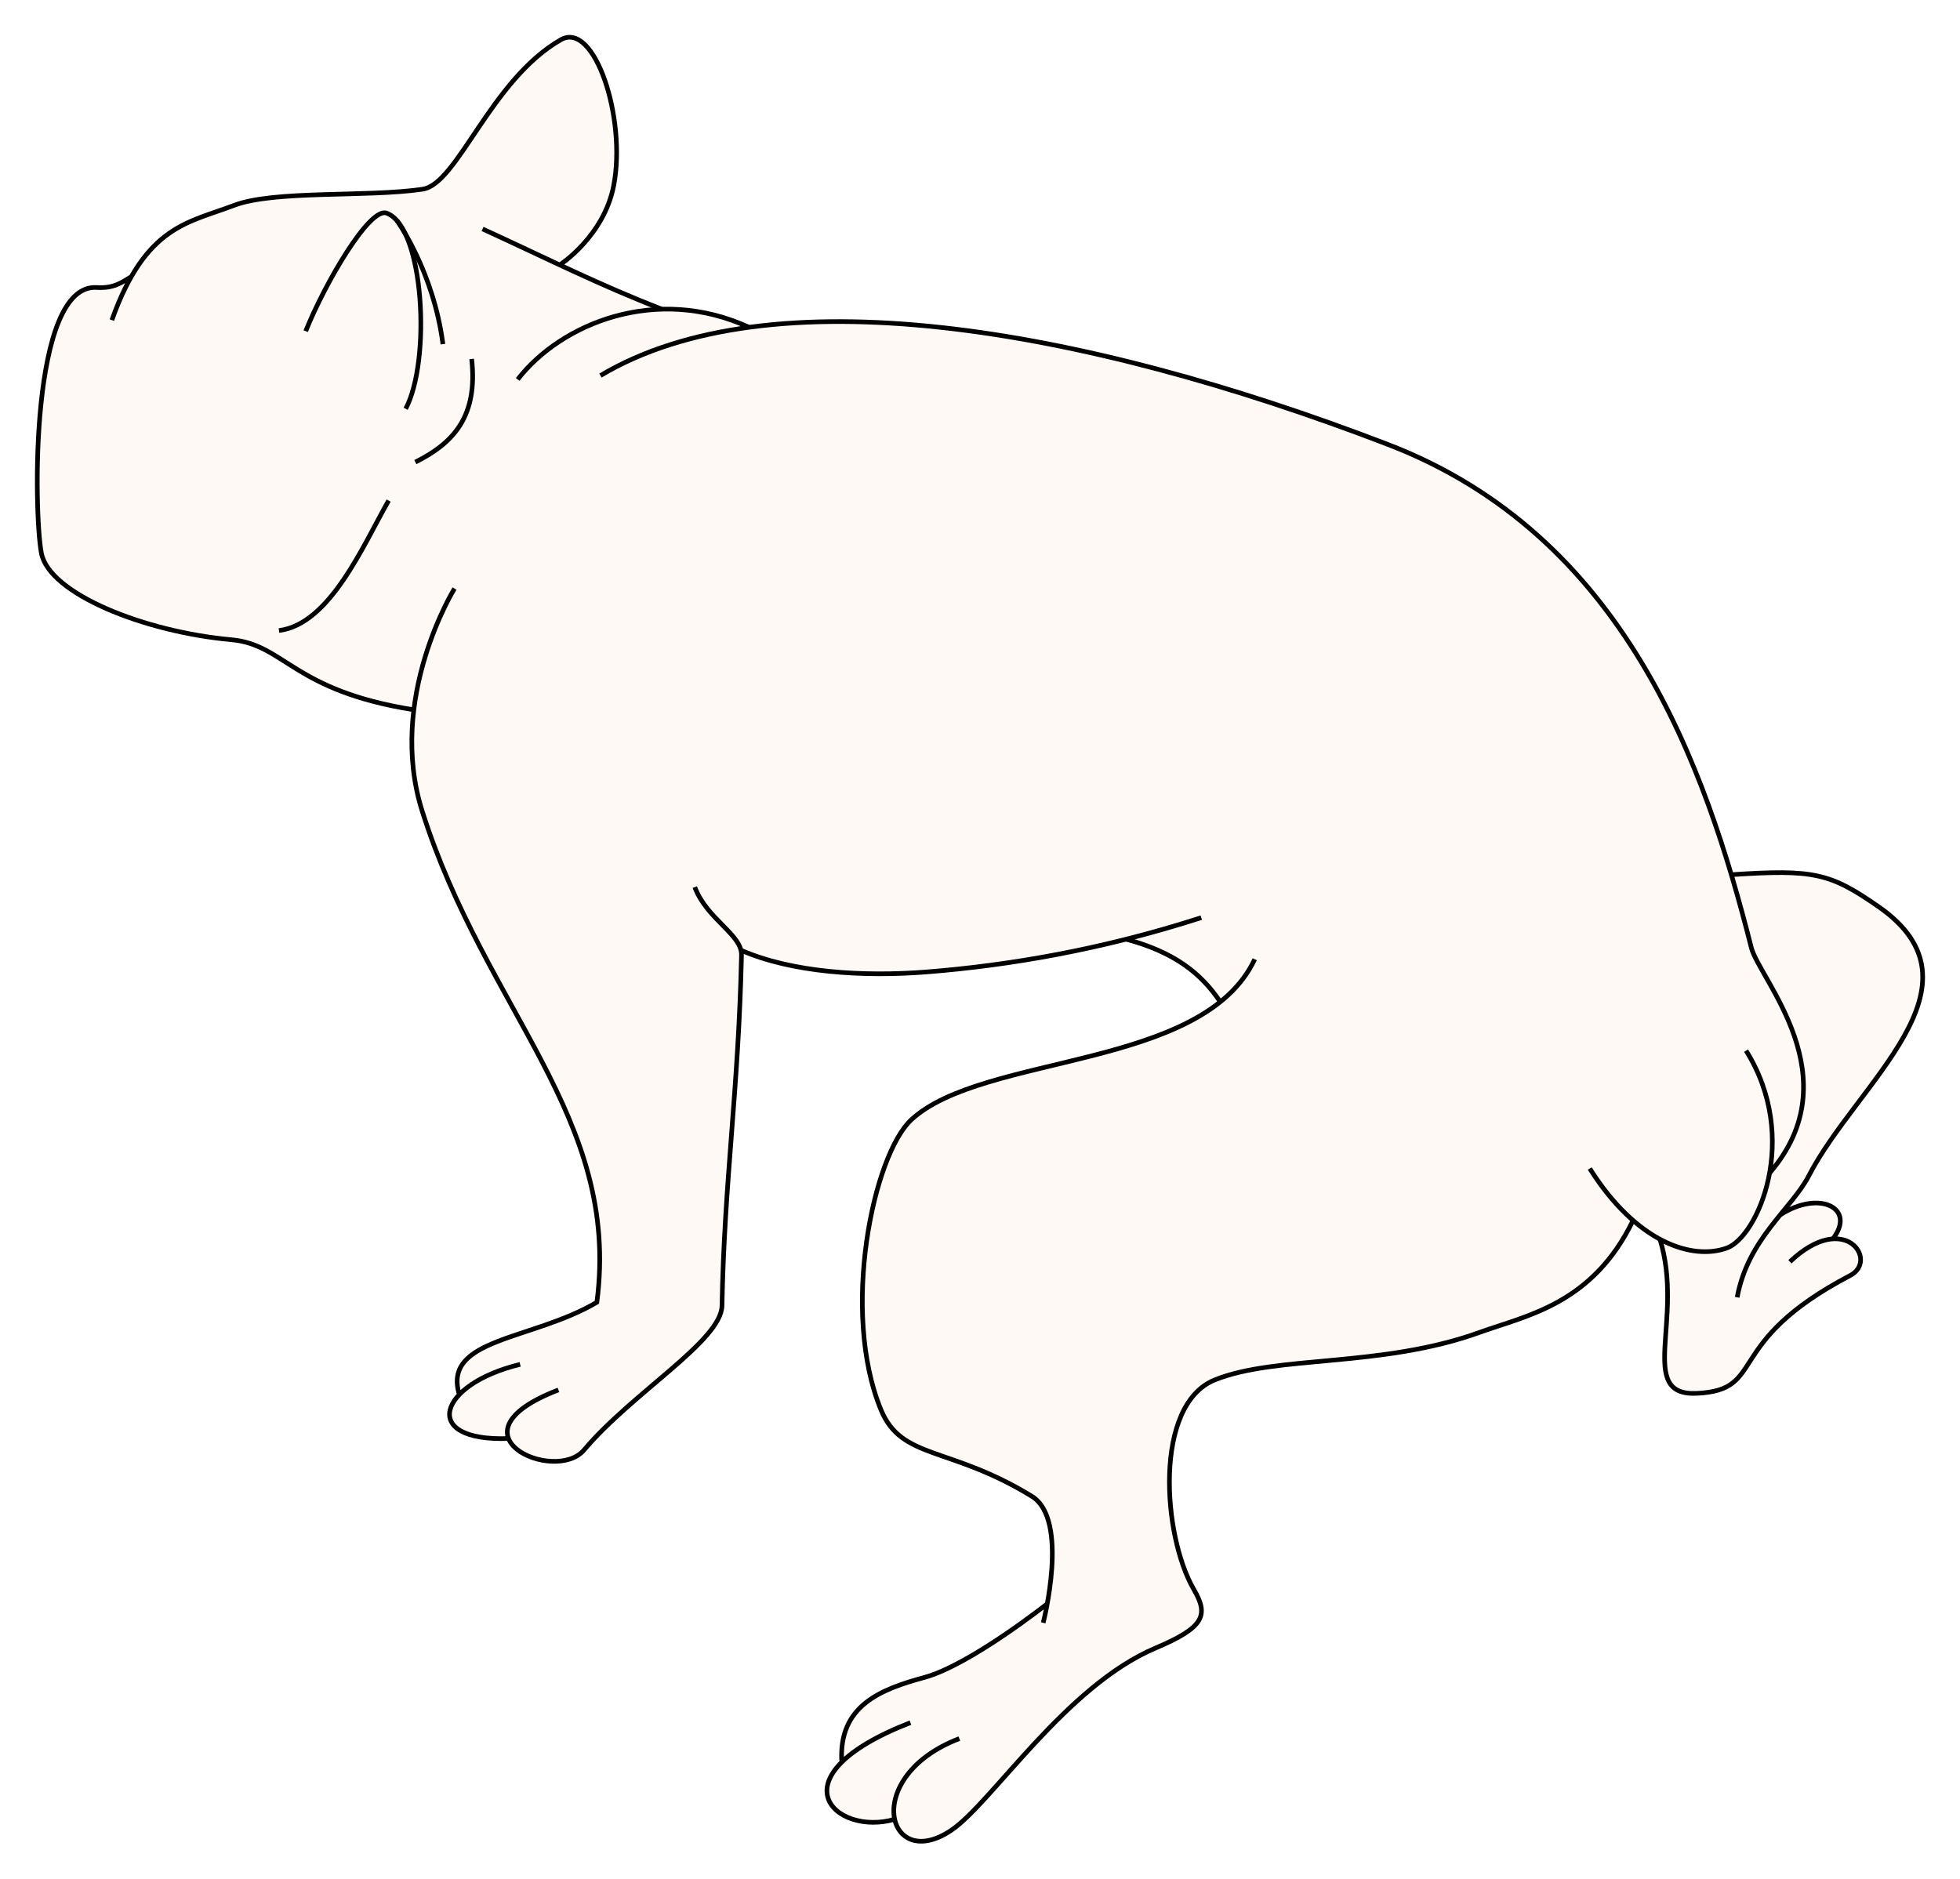
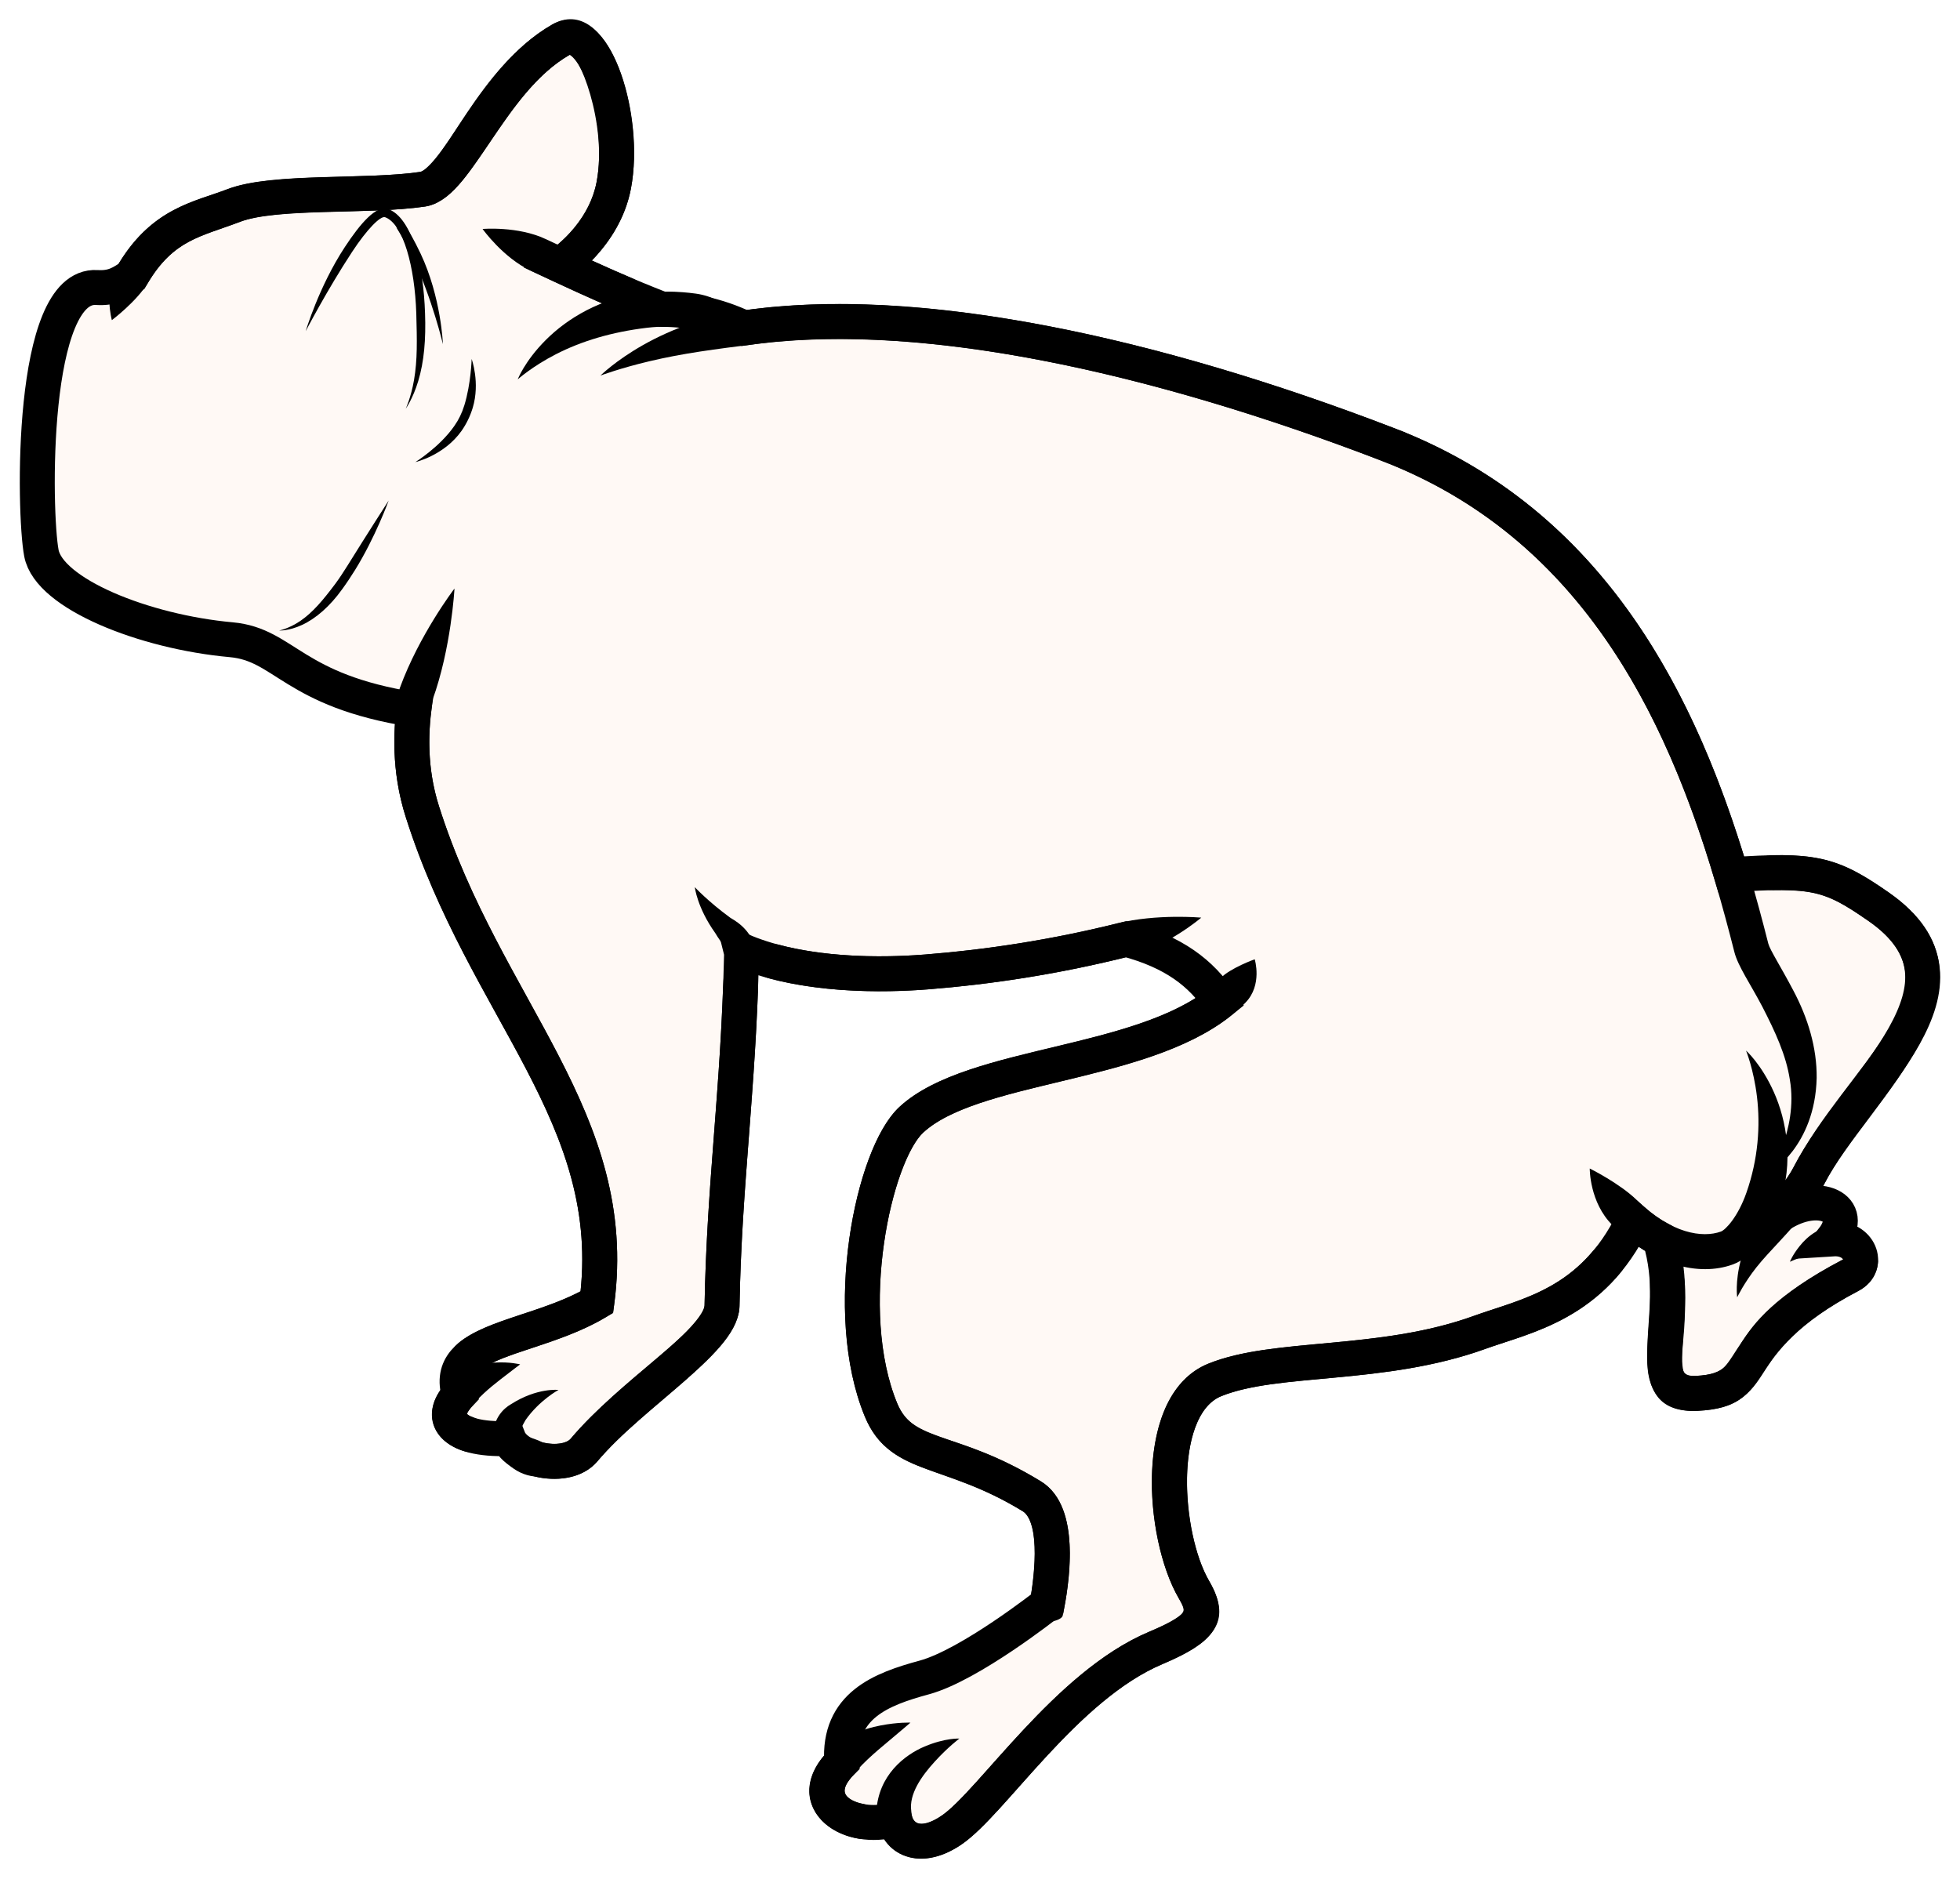
- <svg xmlns="http://www.w3.org/2000/svg" id="svg8" version="1.1" viewBox="0 0 112.121 107.473" height="107.473mm" width="112.121mm">
-   <defs id="defs2" />
-   <g style="display:inline" id="layer2" transform="translate(-38.94624,-90.79841)">
-     <path transform="scale(0.2645833)" d="m 521.527,532.311 c 0,0 0,0 0,0" style="display:inline;fill:none;stroke:#000000;stroke-width:1px;stroke-linecap:butt;stroke-linejoin:miter;stroke-opacity:1" id="path910" />
-     <path transform="scale(0.2645833)" d="M 447.26,439.279 C 396.092,419.61 345.214,408.599 308.121,414.095 c -5.95,-2.812 -11.927,-4.017 -17.724,-4.024 -8.125,-3.162 -14.822,-6.176 -22.065,-9.549 l -0.118,-0.055 c 0,0 9.583,-6.164 11.686,-17.231 2.763,-14.533 -4.154,-35.648 -11.45,-31.464 -15.21,8.722 -22.295,31.197 -29.884,32.32 -12.011,1.777 -32.104,0.172 -40.82,3.516 -7.918,3.038 -15.561,3.967 -22.11,15.31 -2.167,1.369 -3.837,2.655 -7.524,2.429 -14.478,-0.887 -13.629,48.691 -11.962,57.443 1.667,8.752 22.159,17.013 41.057,18.719 11.614,1.049 13.234,11.009 39.467,15.114 -0.83,6.757 -0.605,14.323 1.812,21.961 13.658,43.146 43.002,66.272 37.761,106.185 -13.965,8.266 -33.486,7.736 -29.76,19.978 -4.572,4.825 -1.902,9.933 10.667,9.493 1.846,4.704 12.48,7.034 16.326,2.467 10.422,-12.373 29.684,-23.601 29.824,-31.195 0.493,-26.886 3.568,-46.528 4.217,-75.8 0.008,-0.365 -0.035,-0.722 -0.122,-1.07 11.045,4.835 26.465,5.781 40.204,4.693 13.243,-1.049 27.707,-3.201 43.047,-7.065 10.372,2.756 16.241,7.335 20.391,13.54 -17.525,14.058 -53.592,13.324 -66.783,25.467 -8.247,7.592 -15.379,41.471 -6.581,62.768 4.475,10.833 14.8,7.764 32.613,18.684 6.043,3.704 4.535,16.705 3.316,23.3 0,0 -16.696,13.188 -26.57,15.872 -9.312,2.531 -18.634,6.049 -17.854,18.321 -8.532,8.506 1.712,15.185 11.461,12.39 1.042,4.507 5.786,6.72 12.295,2.285 8.734,-5.952 24.711,-31.166 44.094,-39.355 10.652,-4.5 11.498,-7.134 8.282,-12.671 -6.758,-11.635 -8.745,-39.924 4.525,-45.309 13.269,-5.386 35.991,-2.592 57.277,-10.283 10.145,-3.666 24.379,-6.06 33.176,-24.188 1.95,1.69 3.9,3.031 5.803,4.055 5.328,17.191 -5.125,33.933 7.938,33.322 15.386,-0.72 5.319,-10.884 33.202,-25.494 4.314,-2.26 2.044,-8.274 -3.752,-7.91 5.132,-6.64 -2.927,-10.669 -11.347,-5.248 2.443,-2.994 4.722,-5.641 6.151,-8.411 10.352,-20.061 39.573,-41.101 15.084,-58.16 -10.5,-7.314 -14.057,-8.118 -31.843,-6.929 -10.765,-36.105 -29.727,-75.913 -74.268,-93.035 z" style="display:inline;fill:#fff9f5;fill-opacity:1;stroke:none;stroke-width:11.339;stroke-linecap:butt;stroke-linejoin:miter;stroke-miterlimit:4;stroke-dasharray:none;stroke-opacity:1" id="path1148" />
+ <svg xmlns="http://www.w3.org/2000/svg" width="112.121mm" height="107.473mm" viewBox="0 0 112.121 107.473" version="1.1" id="svg8">
+   <defs id="defs2">
+     </defs>
+   <g transform="translate(-38.94624,-90.79841)" id="layer2" style="display:inline">
+     <path id="path910" style="display:inline;fill:none;stroke:#000000;stroke-width:1px;stroke-linecap:butt;stroke-linejoin:miter;stroke-opacity:1" d="m 521.527,532.311 c 0,0 0,0 0,0" transform="scale(0.2645833)" />
+     <path id="path1148" style="display:inline;fill:#fff9f5;fill-opacity:1;stroke:none;stroke-width:11.339;stroke-linecap:butt;stroke-linejoin:miter;stroke-miterlimit:4;stroke-dasharray:none;stroke-opacity:1" d="M 447.26,439.279 C 396.092,419.61 345.214,408.599 308.121,414.095 c -5.95,-2.812 -11.927,-4.017 -17.724,-4.024 -8.125,-3.162 -14.822,-6.176 -22.065,-9.549 l -0.118,-0.055 c 0,0 9.583,-6.164 11.686,-17.231 2.763,-14.533 -4.154,-35.648 -11.45,-31.464 -15.21,8.722 -22.295,31.197 -29.884,32.32 -12.011,1.777 -32.104,0.172 -40.82,3.516 -7.918,3.038 -15.561,3.967 -22.11,15.31 -2.167,1.369 -3.837,2.655 -7.524,2.429 -14.478,-0.887 -13.629,48.691 -11.962,57.443 1.667,8.752 22.159,17.013 41.057,18.719 11.614,1.049 13.234,11.009 39.467,15.114 -0.83,6.757 -0.605,14.323 1.812,21.961 13.658,43.146 43.002,66.272 37.761,106.185 -13.965,8.266 -33.486,7.736 -29.76,19.978 -4.572,4.825 -1.902,9.933 10.667,9.493 1.846,4.704 12.48,7.034 16.326,2.467 10.422,-12.373 29.684,-23.601 29.824,-31.195 0.493,-26.886 3.568,-46.528 4.217,-75.8 0.008,-0.365 -0.035,-0.722 -0.122,-1.07 11.045,4.835 26.465,5.781 40.204,4.693 13.243,-1.049 27.707,-3.201 43.047,-7.065 10.372,2.756 16.241,7.335 20.391,13.54 -17.525,14.058 -53.592,13.324 -66.783,25.467 -8.247,7.592 -15.379,41.471 -6.581,62.768 4.475,10.833 14.8,7.764 32.613,18.684 6.043,3.704 4.535,16.705 3.316,23.3 0,0 -16.696,13.188 -26.57,15.872 -9.312,2.531 -18.634,6.049 -17.854,18.321 -8.532,8.506 1.712,15.185 11.461,12.39 1.042,4.507 5.786,6.72 12.295,2.285 8.734,-5.952 24.711,-31.166 44.094,-39.355 10.652,-4.5 11.498,-7.134 8.282,-12.671 -6.758,-11.635 -8.745,-39.924 4.525,-45.309 13.269,-5.386 35.991,-2.592 57.277,-10.283 10.145,-3.666 24.379,-6.06 33.176,-24.188 1.95,1.69 3.9,3.031 5.803,4.055 5.328,17.191 -5.125,33.933 7.938,33.322 15.386,-0.72 5.319,-10.884 33.202,-25.494 4.314,-2.26 2.044,-8.274 -3.752,-7.91 5.132,-6.64 -2.927,-10.669 -11.347,-5.248 2.443,-2.994 4.722,-5.641 6.151,-8.411 10.352,-20.061 39.573,-41.101 15.084,-58.16 -10.5,-7.314 -14.057,-8.118 -31.843,-6.929 -10.765,-36.105 -29.727,-75.913 -74.268,-93.035 z" transform="scale(0.2645833)" />
  </g>
-   <g style="display:inline" id="layer1" transform="translate(-38.94624,-90.79841)">
-     <path id="path835" d="m 110.722,145.68 c -2.97,6.336 -15.518,5.383 -19.637,9.174 -2.182,2.009 -4.069,10.973 -1.741,16.607 1.184,2.866 3.916,2.054 8.629,4.944 2.178,1.335 0.648,7.238 0.648,7.238 m 0.232,-1.089 c 0,0 -4.421,3.506 -7.033,4.216 -2.464,0.67 -4.93,1.601 -4.719,4.842 m 3.927,-2.258 c -7.964,3.101 -4.316,6.525 -0.903,5.529 m 3.701,-4.616 c -5.684,2.177 -4.138,7.75 -0.445,5.233 2.311,-1.575 6.538,-8.246 11.667,-10.413 2.818,-1.191 3.042,-1.888 2.191,-3.353 -1.788,-3.078 -2.314,-10.563 1.197,-11.988 3.511,-1.425 9.523,-0.686 15.155,-2.721 2.684,-0.97 6.45,-1.603 8.773,-6.404 m 7.81,-2.709 c 4.721,-5.48 -0.593,-11.112 -1.042,-12.887 -2.648,-10.464 -7.253,-23.595 -20.795,-28.8 -17.753,-6.824 -35.374,-9.709 -45.042,-3.94 m 3.514,-3.798 c -3.671,-1.429 -6.289,-2.769 -10.257,-4.59 m 4.413,2.059 c 0,0 2.535,-1.631 3.092,-4.559 0.731,-3.845 -1.099,-9.432 -3.03,-8.325 -4.024,2.308 -5.899,8.254 -7.907,8.551 -3.178,0.47 -8.494,0.045 -10.8,0.93 -2.577,0.989 -5.043,1.133 -6.975,6.56 m 1.113,-2.488 c -0.562,0.342 -1.003,0.682 -1.979,0.622 -3.831,-0.235 -3.606,12.883 -3.165,15.198 0.441,2.316 5.863,4.501 10.863,4.953 3.073,0.277 3.501,2.913 10.441,4.009" style="fill:none;stroke:#000000;stroke-width:0.265px;stroke-linecap:butt;stroke-linejoin:miter;stroke-opacity:1" />
-     <path id="path837" d="m 107.664,143.299 c -5.661,1.826 -10.971,2.73 -15.694,3.105 -3.635,0.288 -7.715,0.038 -10.637,-1.241" style="fill:none;stroke:#000000;stroke-width:0.265px;stroke-linecap:butt;stroke-linejoin:miter;stroke-opacity:1" />
-     <path id="path839" d="m 78.692,141.554 c 0.69,1.843 2.699,2.707 2.672,3.891 -0.172,7.745 -0.985,12.942 -1.116,20.055 -0.037,2.009 -5.133,4.98 -7.891,8.254 -1.657,1.967 -8.073,-0.902 -1.465,-3.435 m -2.191,-1.461 c -4.697,1.128 -5.777,4.424 -0.664,4.241 m -2.815,-2.516 c -0.992,-3.233 4.173,-3.092 7.868,-5.279 1.387,-10.56 -6.377,-16.679 -9.991,-28.095 -2.046,-6.464 1.847,-12.737 1.847,-12.737" style="fill:none;stroke:#000000;stroke-width:0.265px;stroke-linecap:butt;stroke-linejoin:miter;stroke-opacity:1" />
-     <path id="path841" d="m 103.364,144.533 c 2.739,0.731 4.292,1.942 5.388,3.586" style="fill:none;stroke:#000000;stroke-width:0.265px;stroke-linecap:butt;stroke-linejoin:miter;stroke-opacity:1" />
-     <path id="path843" d="m 81.796,109.524 c -5.301,-2.442 -10.746,-0.232 -13.235,2.981" style="fill:none;stroke:#000000;stroke-width:0.265px;stroke-linecap:butt;stroke-linejoin:miter;stroke-opacity:1" />
-     <path id="path849" d="m 56.434,109.745 c 1.096,-2.739 3.648,-7.108 4.626,-6.754 2.154,0.78 2.554,8.455 1.093,11.194" style="fill:none;stroke:#000000;stroke-width:0.265px;stroke-linecap:butt;stroke-linejoin:miter;stroke-opacity:1" />
-     <path id="path851" d="m 61.658,103.426 c 0,0 2.078,2.861 2.626,7.061" style="fill:none;stroke:#000000;stroke-width:0.265px;stroke-linecap:butt;stroke-linejoin:miter;stroke-opacity:1" />
-     <path id="path853" d="m 62.706,117.236 c 2.191,-1.096 3.587,-2.614 3.221,-5.901" style="fill:none;stroke:#000000;stroke-width:0.265px;stroke-linecap:butt;stroke-linejoin:miter;stroke-opacity:1" />
-     <path id="path855" d="m 54.904,126.873 c 2.922,-0.365 4.814,-4.88 6.275,-7.436" style="fill:none;stroke:#000000;stroke-width:0.265px;stroke-linecap:butt;stroke-linejoin:miter;stroke-opacity:1" />
-     <path id="path857" d="m 137.987,140.841 c 4.706,-0.314 5.647,-0.101 8.425,1.834 6.479,4.514 -1.252,10.08 -3.991,15.388 -0.982,1.902 -3.478,3.586 -4.1,6.958" style="fill:none;stroke:#000000;stroke-width:0.265px;stroke-linecap:butt;stroke-linejoin:miter;stroke-opacity:1" />
-     <path id="path859" d="m 129.887,157.652 c 2.667,4.235 5.863,5.265 7.843,4.549 1.769,-0.64 4.235,-6.275 1.098,-11.294" style="fill:none;stroke:#000000;stroke-width:0.265px;stroke-linecap:butt;stroke-linejoin:miter;stroke-opacity:1" />
-     <path id="path861" d="m 133.902,161.698 c 1.412,4.549 -1.354,8.979 2.102,8.817 4.071,-0.191 1.407,-2.88 8.785,-6.745 1.639,-0.859 -0.314,-3.765 -3.451,-0.784" style="fill:none;stroke:#000000;stroke-width:0.265px;stroke-linecap:butt;stroke-linejoin:miter;stroke-opacity:1" />
-     <path id="path863" d="m 140.782,160.304 c 2.24,-1.45 4.372,-0.383 3.011,1.374" style="fill:none;stroke:#000000;stroke-width:0.265px;stroke-linecap:butt;stroke-linejoin:miter;stroke-opacity:1" />
+   <g transform="translate(-38.94624,-90.79841)" id="layer1" style="display:inline">
+     <path id="path985" d="m 46.458,106.626 c -0.562,0.342 -1.003,0.682 -1.979,0.622 -3.831,-0.235 -3.606,12.883 -3.165,15.198 0.441,2.316 5.863,4.501 10.863,4.953 3.073,0.277 3.501,2.913 10.441,4.009" style="fill:none;stroke:#000000;stroke-width:0.265px;stroke-linecap:butt;stroke-linejoin:miter;stroke-opacity:1" />
+     <path id="path983" d="m 70.624,104.97 c -0.143,0.012 0.202,0.691 0.301,0.915 0,0 0,0 0,0 0.021,0.047 0.039,0.071 0.039,0.071 0,0 0.015,0.027 0.051,0.064 0,0 0,0 0,0 0.16,0.165 0.743,0.711 0.826,0.537 0.754,-0.578 2.689,-2.294 3.198,-4.973 0.81,-4.261 -1.27,-11.237 -4.509,-9.379 -4.228,2.424 -6.252,8.237 -7.556,8.43 -3.116,0.461 -8.561,0.045 -11.012,0.986 -1.859,0.713 -4.308,1.053 -6.255,4.309 -0.858,1.442 -0.362,3.184 -0.362,3.184 0,0 1.42,-1.064 2.078,-2.158 1.458,-2.438 2.991,-2.6 5.255,-3.468 2.161,-0.829 7.349,-0.395 10.589,-0.875 2.677,-0.396 4.427,-6.476 8.258,-8.673 0.459,-0.263 2.192,3.893 1.55,7.271 -0.381,2.006 -1.871,3.315 -2.45,3.759 z" style="fill:#000000;stroke:none;stroke-width:0.265px;stroke-linecap:butt;stroke-linejoin:miter;stroke-opacity:1;fill-rule:nonzero" />
+     <path id="path981" d="m 74.324,108.558 c 1.066,0.451 2.485,-0.07 2.485,-0.07 0,0 -0.689,-1.342 -1.706,-1.772 -1.687,-0.714 -3.228,-1.435 -4.953,-2.245 -1.589,-0.746 -3.598,-0.573 -3.598,-0.573 0,0 1.169,1.642 2.748,2.384 1.727,0.811 3.3,1.547 5.024,2.276 z" style="fill:#000000;fill-rule:nonzero;stroke:none;stroke-width:0.265px;stroke-linecap:butt;stroke-linejoin:miter;stroke-opacity:1" />
+     <path id="path979" d="m 139.754,148.381 c 0.754,1.47 1.365,2.787 1.579,4.184 0,0 0,0 0,0 0.255,1.47 -0.071,2.865 -0.431,3.829 -0.363,0.972 -0.728,1.518 -0.728,1.518 0,0 2.602,-1.516 2.694,-5.444 0,0 0,0 0,0 0.018,-1.713 -0.497,-3.43 -1.343,-5.015 -0.69,-1.318 -1.331,-2.305 -1.425,-2.673 -2.668,-10.543 -7.381,-24.097 -21.405,-29.488 -13.26,-5.097 -26.572,-8.055 -36.635,-6.811 -2.497,0.302 -4.67,1.119 -6.323,2.055 -1.588,0.899 -2.443,1.75 -2.443,1.75 0,0 1.129,-0.425 2.811,-0.822 1.955,-0.462 3.668,-0.677 6.201,-0.998 9.614,-1.188 22.544,1.646 35.672,6.693 13.058,5.02 17.556,17.727 20.184,28.112 0.205,0.809 0.931,1.847 1.591,3.11 z" style="fill:#000000;fill-rule:nonzero;stroke:none;stroke-width:0.265px;stroke-linecap:butt;stroke-linejoin:miter;stroke-opacity:1" />
+     <path id="path977" d="m 91.076,194.424 c -0.145,-0.974 0.576,-2.001 1.348,-2.847 0.762,-0.836 1.403,-1.311 1.403,-1.311 0,0 -0.804,-0.047 -1.99,0.454 -1.157,0.489 -2.649,1.649 -2.76,3.733 0.034,2.407 2.383,3.567 4.868,1.873 2.542,-1.732 6.55,-8.23 11.493,-10.318 3.238,-1.368 3.923,-2.614 2.667,-4.776 -1.574,-2.711 -2.003,-9.459 0.708,-10.559 3.271,-1.327 9.343,-0.62 15.118,-2.707 2.035,-0.735 5.201,-1.383 7.651,-4.283 1.089,-1.293 0.783,-3.061 0.783,-3.061 0,0 -1.528,0.848 -2.311,1.771 -2.029,2.402 -4.542,2.876 -6.802,3.692 -5.489,1.983 -11.44,1.212 -15.191,2.735 -4.31,1.749 -3.687,9.971 -1.686,13.417 0.436,0.751 0.673,0.92 -1.716,1.929 -5.315,2.245 -9.761,9.09 -11.841,10.507 -1.384,0.943 -1.735,0.283 -1.742,-0.249 z" style="fill:#000000;fill-rule:nonzero;stroke:none;stroke-width:0.265px;stroke-linecap:butt;stroke-linejoin:miter;stroke-opacity:1" />
+     <path id="path975" d="m 87.532,192.628 c 0.587,-0.826 1.475,-1.572 2.221,-2.194 0.746,-0.622 1.275,-1.08 1.275,-1.08 0,0 -0.686,-0.033 -1.701,0.16 -1.012,0.192 -2.384,0.665 -3.38,1.895 -1.652,2.147 -0.182,4.141 2.009,4.561 1.444,0.272 2.17,-1.087 2.17,-1.087 0,0 -1.206,-0.76 -1.793,-0.877 -0.893,-0.171 -1.408,-0.588 -0.801,-1.378 z" style="fill:#000000;fill-rule:nonzero;stroke:none;stroke-width:0.265px;stroke-linecap:butt;stroke-linejoin:miter;stroke-opacity:1" />
+     <path id="path973" d="m 98.853,182.554 c 0,0 -4.421,3.506 -7.033,4.216 -2.464,0.67 -4.93,1.601 -4.719,4.842" style="fill:none;stroke:#000000;stroke-width:0.265px;stroke-linecap:butt;stroke-linejoin:miter;stroke-opacity:1" />
+     <path id="path835" d="m 110.195,148.159 c 0.982,-1.006 0.527,-2.478 0.527,-2.478 0,0 -1.392,0.498 -1.96,1.084 -4.032,4.143 -14.356,3.674 -18.354,7.355 -2.594,2.388 -4.417,11.845 -1.988,17.725 1.388,3.359 4.508,2.642 9.031,5.414 1.062,0.651 0.645,4.056 0.333,5.558 -0.031,0.151 0.188,0.355 0.408,0.527 0.116,0.107 0.395,0.283 0.409,0.292 0.023,0.01 0.019,0.009 0.019,0.009 0,0 -0.003,-2.2e-4 0.021,0.002 0.068,-0.005 0.316,-0.022 0.5,-0.08 0.276,-0.063 0.565,-0.176 0.6,-0.343 0.332,-1.603 1.145,-6.203 -1.246,-7.669 -4.909,-3.009 -7.252,-2.113 -8.227,-4.473 -2.227,-5.39 -0.275,-13.861 1.494,-15.49 3.413,-3.141 13.925,-2.799 18.433,-7.432 z" style="fill:#000000;fill-rule:nonzero;stroke:none;stroke-width:0.265px;stroke-linecap:butt;stroke-linejoin:miter;stroke-opacity:1" />
+     <path style="fill:#000000;fill-rule:nonzero;stroke:none;stroke-width:0.265px;stroke-linecap:butt;stroke-linejoin:miter;stroke-opacity:1" d="m 103.349,145.567 c 2.362,-0.586 4.315,-2.269 4.315,-2.269 0,0 -2.557,-0.228 -4.796,0.327 -3.905,0.968 -7.593,1.512 -10.977,1.78 -2.846,0.225 -5.889,0.114 -8.421,-0.562 -0.839,-0.225 -2.137,0.319 -2.137,0.319 0,0 0.53,1.324 1.621,1.614 2.782,0.743 6.124,0.859 9.095,0.624 3.482,-0.276 7.28,-0.836 11.3,-1.833 z" id="path837" />
+     <path id="path961" d="m 65.151,167.657 c -0.74,0.692 -0.74,1.608 -0.518,2.168 0.226,0.569 0.588,0.757 0.588,0.757 0,0 0.139,-0.376 0.402,-0.714 0.296,-0.381 0.576,-0.546 0.818,-0.684 1.166,-0.986 4.449,-1.418 7.157,-3.021 a 11.422,11.422 0 0 0 0.415,-0.258 21.083,21.083 0 0 0 0.068,-0.473 c 1.438,-10.956 -6.485,-17.332 -10.029,-28.527 -0.687,-2.169 -0.651,-4.333 -0.314,-6.23 l -0.049,0.165 c 1.066,-2.946 1.253,-6.318 1.256,-6.37 0,0 0,0 0,0 -9e-6,-4.1e-4 -7e-6,-3.1e-4 -7e-6,-3.1e-4 0,0 5e-5,-3e-5 -3.03e-4,1.6e-4 0,0 0,0 0,0 -0.03,0.039 -2.018,2.652 -3.126,5.69 l -0.049,0.165 c -0.378,2.129 -0.431,4.633 0.376,7.183 3.684,11.637 11.288,17.498 9.953,27.663 l 0.482,-0.73 c -2.451,1.451 -5.761,1.804 -7.429,3.214 z" style="fill:#000000;fill-rule:nonzero;stroke:none;stroke-width:0.265px;stroke-linecap:butt;stroke-linejoin:miter;stroke-opacity:1" />
+     <path id="path959" d="m 65.813,171.426 c 0.43,-0.634 1.136,-1.22 1.77,-1.714 0.635,-0.494 1.118,-0.854 1.118,-0.854 0,0 -0.57,-0.155 -1.46,-0.104 -0.889,0.05 -2.15,0.407 -3.013,1.453 -1.055,1.371 -0.647,2.935 1.126,3.571 1.53,0.519 2.683,-0.679 2.683,-0.679 0,0 -0.313,-0.232 -0.73,-0.497 -0.391,-0.248 -0.92,-0.567 -1.278,-0.707 -0.487,-0.175 -0.406,-0.222 -0.217,-0.469 z" style="fill:#000000;fill-rule:nonzero;stroke:none;stroke-width:0.265px;stroke-linecap:butt;stroke-linejoin:miter;stroke-opacity:1" />
+     <path id="path839" d="m 82.305,147.472 c 0.025,-0.678 0.006,-1.355 -0.042,-2.008 -0.206,-1.3 -1.02,-1.861 -1.527,-2.149 -1.301,-0.952 -2.043,-1.761 -2.043,-1.761 0,0 0.13,1.17 1.167,2.624 0.343,0.589 0.848,1.09 0.608,1.247 -0.077,0.639 -0.136,1.306 -0.161,1.973 -0.249,6.66 -0.937,11.567 -1.057,18.084 -0.025,1.353 -4.82,4.261 -7.656,7.628 -0.224,0.266 -0.854,0.395 -1.594,0.217 -0.594,-0.308 -1.284,-0.369 -1.203,-0.592 -0.137,-0.07 0.032,-0.378 0.211,-0.691 0.793,-1.135 1.886,-1.725 1.886,-1.725 0,0 -1.22,-0.139 -2.711,0.813 -0.457,0.261 -0.941,0.772 -1.042,1.672 0.153,1.417 1.278,2.368 2.39,2.467 1.167,0.282 2.709,0.177 3.593,-0.872 2.684,-3.186 8.078,-6.251 8.126,-8.879 0.118,-6.456 0.805,-11.336 1.056,-18.046 z" style="fill:#000000;fill-rule:nonzero;stroke:none;stroke-width:0.265px;stroke-linecap:butt;stroke-linejoin:miter;stroke-opacity:1" />
+     <path style="fill:none;stroke:#000000;stroke-width:0.265px;stroke-linecap:butt;stroke-linejoin:miter;stroke-opacity:1" d="m 103.364,144.533 c 2.739,0.731 4.292,1.942 5.388,3.586" id="path841" />
+     <path style="fill:#000000;fill-rule:nonzero;stroke:none;stroke-width:0.265px;stroke-linecap:butt;stroke-linejoin:miter;stroke-opacity:1" d="m 78.485,109.579 c 1.397,0.193 3.31,-0.054 3.31,-0.054 0,0 -1.102,-1.657 -3.035,-1.927 -1.034,-0.144 -2.051,-0.147 -3.029,-0.034 -2.407,0.27 -4.343,1.459 -5.576,2.698 -1.2,1.206 -1.594,2.243 -1.594,2.243 0,0 0.822,-0.741 2.189,-1.442 1.457,-0.748 3.189,-1.271 5.211,-1.513 0.817,-0.094 1.664,-0.091 2.525,0.028 z" id="path843" />
+     <path style="fill:#000000;fill-rule:nonzero;stroke:none;stroke-width:0.265px;stroke-linecap:butt;stroke-linejoin:miter;stroke-opacity:1" d="m 58.672,104.933 c -1.485,2.261 -2.238,4.812 -2.238,4.812 0,0 1.22,-2.352 2.656,-4.538 0.859,-1.308 1.628,-2.074 1.885,-1.981 1.038,0.376 1.7,2.838 1.785,5.503 0.042,1.541 0.069,2.653 -0.129,3.808 -0.174,1.011 -0.478,1.649 -0.478,1.649 0,0 0.414,-0.574 0.72,-1.592 0.332,-1.105 0.443,-2.377 0.387,-3.881 -0.087,-2.709 -0.737,-5.458 -2.115,-5.957 -0.676,-0.245 -1.601,0.849 -2.473,2.177 z" id="path849" />
+     <path style="fill:#000000;fill-rule:nonzero;stroke:none;stroke-width:0.265px;stroke-linecap:butt;stroke-linejoin:miter;stroke-opacity:1" d="m 62.09,103.624 c -0.097,-0.153 -0.345,-0.193 -0.417,-0.201 0,0 0,0 0,0 -0.011,-0.001 -0.015,0.003 -0.015,0.003 0,0 -0.005,0.002 -0.008,0.013 0,0 0,0 0,0 -0.015,0.065 -0.071,0.313 0.017,0.452 0.205,0.323 0.536,0.883 0.89,1.635 1.118,2.375 1.726,4.961 1.726,4.961 0,0 -0.096,-2.674 -1.274,-5.174 -0.365,-0.774 -0.706,-1.352 -0.92,-1.69 z" id="path851" />
+     <path style="fill:#000000;fill-rule:nonzero;stroke:none;stroke-width:0.265px;stroke-linecap:butt;stroke-linejoin:miter;stroke-opacity:1" d="m 64.94,115.162 c -0.84,1.214 -2.234,2.074 -2.234,2.074 0,0 1.641,-0.373 2.643,-1.787 0.273,-0.39 0.489,-0.826 0.64,-1.321 0.431,-1.435 -0.062,-2.792 -0.062,-2.792 0,0 -0.037,1.412 -0.417,2.647 -0.135,0.444 -0.328,0.834 -0.571,1.18 z" id="path853" />
+     <path style="fill:#000000;fill-rule:nonzero;stroke:none;stroke-width:0.265px;stroke-linecap:butt;stroke-linejoin:miter;stroke-opacity:1" d="m 58.118,124.211 c -0.702,0.937 -1.295,1.643 -2.015,2.128 -0.647,0.436 -1.198,0.534 -1.198,0.534 0,0 0.56,0.032 1.318,-0.32 0.811,-0.377 1.607,-1.079 2.299,-2.047 0.254,-0.348 0.497,-0.715 0.73,-1.089 1.17,-1.887 1.928,-3.981 1.928,-3.981 0,0 -1.205,1.869 -2.353,3.718 -0.227,0.366 -0.463,0.722 -0.708,1.057 z" id="path855" />
+     <path style="fill:#000000;fill-rule:nonzero;stroke:none;stroke-width:0.265px;stroke-linecap:butt;stroke-linejoin:miter;stroke-opacity:1" d="m 140.388,139.725 c -1.267,0.021 -2.4,1.115 -2.4,1.115 0,0 1.28,0.902 2.433,0.884 2.514,-0.041 3.292,0.288 5.421,1.77 5.559,3.873 -1.243,8.169 -4.308,14.109 -0.181,0.351 -0.435,0.71 -0.758,1.121 -1.097,1.357 -1.875,2.781 -2.243,4.15 -0.344,1.282 -0.211,2.146 -0.211,2.146 0,0 0.369,-0.789 1.097,-1.712 0.736,-0.932 1.915,-2.021 2.929,-3.348 0.353,-0.45 0.699,-0.93 0.962,-1.439 2.414,-4.679 11.068,-11.517 3.674,-16.667 -2.317,-1.614 -3.632,-2.177 -6.596,-2.129 z" id="path857" />
+     <path style="fill:#000000;fill-rule:nonzero;stroke:none;stroke-width:0.265px;stroke-linecap:butt;stroke-linejoin:miter;stroke-opacity:1" d="m 132.589,159.468 c -1.001,-0.979 -2.702,-1.816 -2.702,-1.816 0,0 -0.02,1.941 1.3,3.242 2.329,2.288 4.925,2.955 6.883,2.247 1.164,-0.421 2.102,-1.816 2.673,-3.46 0.831,-2.412 0.408,-4.768 -0.328,-6.41 -0.722,-1.61 -1.588,-2.366 -1.588,-2.366 0,0 0.437,1.058 0.626,2.64 0.198,1.656 0.072,3.563 -0.6,5.479 -0.483,1.391 -1.2,2.14 -1.464,2.235 -1.045,0.378 -2.852,0.123 -4.801,-1.793 z" id="path859" />
+     <path style="fill:#000000;fill-rule:nonzero;stroke:none;stroke-width:0.265px;stroke-linecap:butt;stroke-linejoin:miter;stroke-opacity:1" d="m 135.33,164.341 c -0.054,-1.601 -1.428,-2.643 -1.428,-2.643 0,0 -0.615,1.563 -0.57,2.716 0.108,2.974 -1.307,7.289 2.719,7.1 4.646,-0.217 2.146,-3.161 9.202,-6.858 0.682,-0.357 1.086,-0.962 1.126,-1.675 -0.065,-1.307 -0.981,-2.058 -1.938,-2.118 0,0 -1e-5,0 -1e-5,0 -1.329,-0.02 -2.106,0.681 -2.535,1.212 -0.43,0.533 -0.569,0.911 -0.569,0.911 0,0 0.366,-0.171 0.958,-0.365 0.569,-0.186 1.361,-0.388 1.824,-0.074 0,0 0,0 0,0 0.235,0.202 0.33,0.348 0.263,0.321 0,0 -0.058,0.016 -0.058,0.016 -7.717,4.044 -4.905,6.47 -8.367,6.632 -1.44,0.067 -0.483,-1.209 -0.627,-5.175 z" id="path861" />
+     <path style="fill:none;stroke:#000000;stroke-width:0.265px;stroke-linecap:butt;stroke-linejoin:miter;stroke-opacity:1" d="m 140.782,160.304 c 2.24,-1.45 4.372,-0.383 3.011,1.374" id="path863" />
+   </g>
+   <g id="layer4">
+     <path transform="matrix(0.2645833,0,0,0.2645833,-38.94624,-90.79841)" d="M 447.26,439.279 C 396.092,419.61 345.214,408.599 308.121,414.095 c -5.95,-2.812 -11.927,-4.017 -17.724,-4.024 -8.125,-3.162 -14.822,-6.176 -22.065,-9.549 l -0.118,-0.055 c 0,0 9.583,-6.164 11.686,-17.231 2.763,-14.533 -4.154,-35.648 -11.45,-31.464 -15.21,8.722 -22.295,31.197 -29.884,32.32 -12.011,1.777 -32.104,0.172 -40.82,3.516 -7.918,3.038 -15.561,3.967 -22.11,15.31 -2.167,1.369 -3.837,2.655 -7.524,2.429 -14.478,-0.887 -13.629,48.691 -11.962,57.443 1.667,8.752 22.159,17.013 41.057,18.719 11.614,1.049 13.234,11.009 39.467,15.114 -0.83,6.757 -0.605,14.323 1.812,21.961 13.658,43.146 43.002,66.272 37.761,106.185 -13.965,8.266 -33.486,7.736 -29.76,19.978 -4.572,4.825 -1.902,9.933 10.667,9.493 1.846,4.704 12.48,7.034 16.326,2.467 10.422,-12.373 29.684,-23.601 29.824,-31.195 0.493,-26.886 3.568,-46.528 4.217,-75.8 0.008,-0.365 -0.035,-0.722 -0.122,-1.07 11.045,4.835 26.465,5.781 40.204,4.693 13.243,-1.049 27.707,-3.201 43.047,-7.065 10.372,2.756 16.241,7.335 20.391,13.54 -17.525,14.058 -53.592,13.324 -66.783,25.467 -8.247,7.592 -15.379,41.471 -6.581,62.768 4.475,10.833 14.8,7.764 32.613,18.684 6.043,3.704 4.535,16.705 3.316,23.3 0,0 -16.696,13.188 -26.57,15.872 -9.312,2.531 -18.634,6.049 -17.854,18.321 -8.532,8.506 1.712,15.185 11.461,12.39 1.042,4.507 5.786,6.72 12.295,2.285 8.734,-5.952 24.711,-31.166 44.094,-39.355 10.652,-4.5 11.498,-7.134 8.282,-12.671 -6.758,-11.635 -8.745,-39.924 4.525,-45.309 13.269,-5.386 35.991,-2.592 57.277,-10.283 10.145,-3.666 24.379,-6.06 33.176,-24.188 1.95,1.69 3.9,3.031 5.803,4.055 5.328,17.191 -5.125,33.933 7.938,33.322 15.386,-0.72 5.319,-10.884 33.202,-25.494 4.314,-2.26 2.044,-8.274 -3.752,-7.91 5.132,-6.64 -2.927,-10.669 -11.347,-5.248 2.443,-2.994 4.722,-5.641 6.151,-8.411 10.352,-20.061 39.573,-41.101 15.084,-58.16 -10.5,-7.314 -14.057,-8.118 -31.843,-6.929 -10.765,-36.105 -29.727,-75.913 -74.268,-93.035 z" style="display:inline;fill:none;fill-opacity:1;stroke:#000000;stroke-width:7.559;stroke-linecap:butt;stroke-linejoin:miter;stroke-miterlimit:4;stroke-dasharray:none;stroke-opacity:1" id="path954" />
  </g>
</svg>
